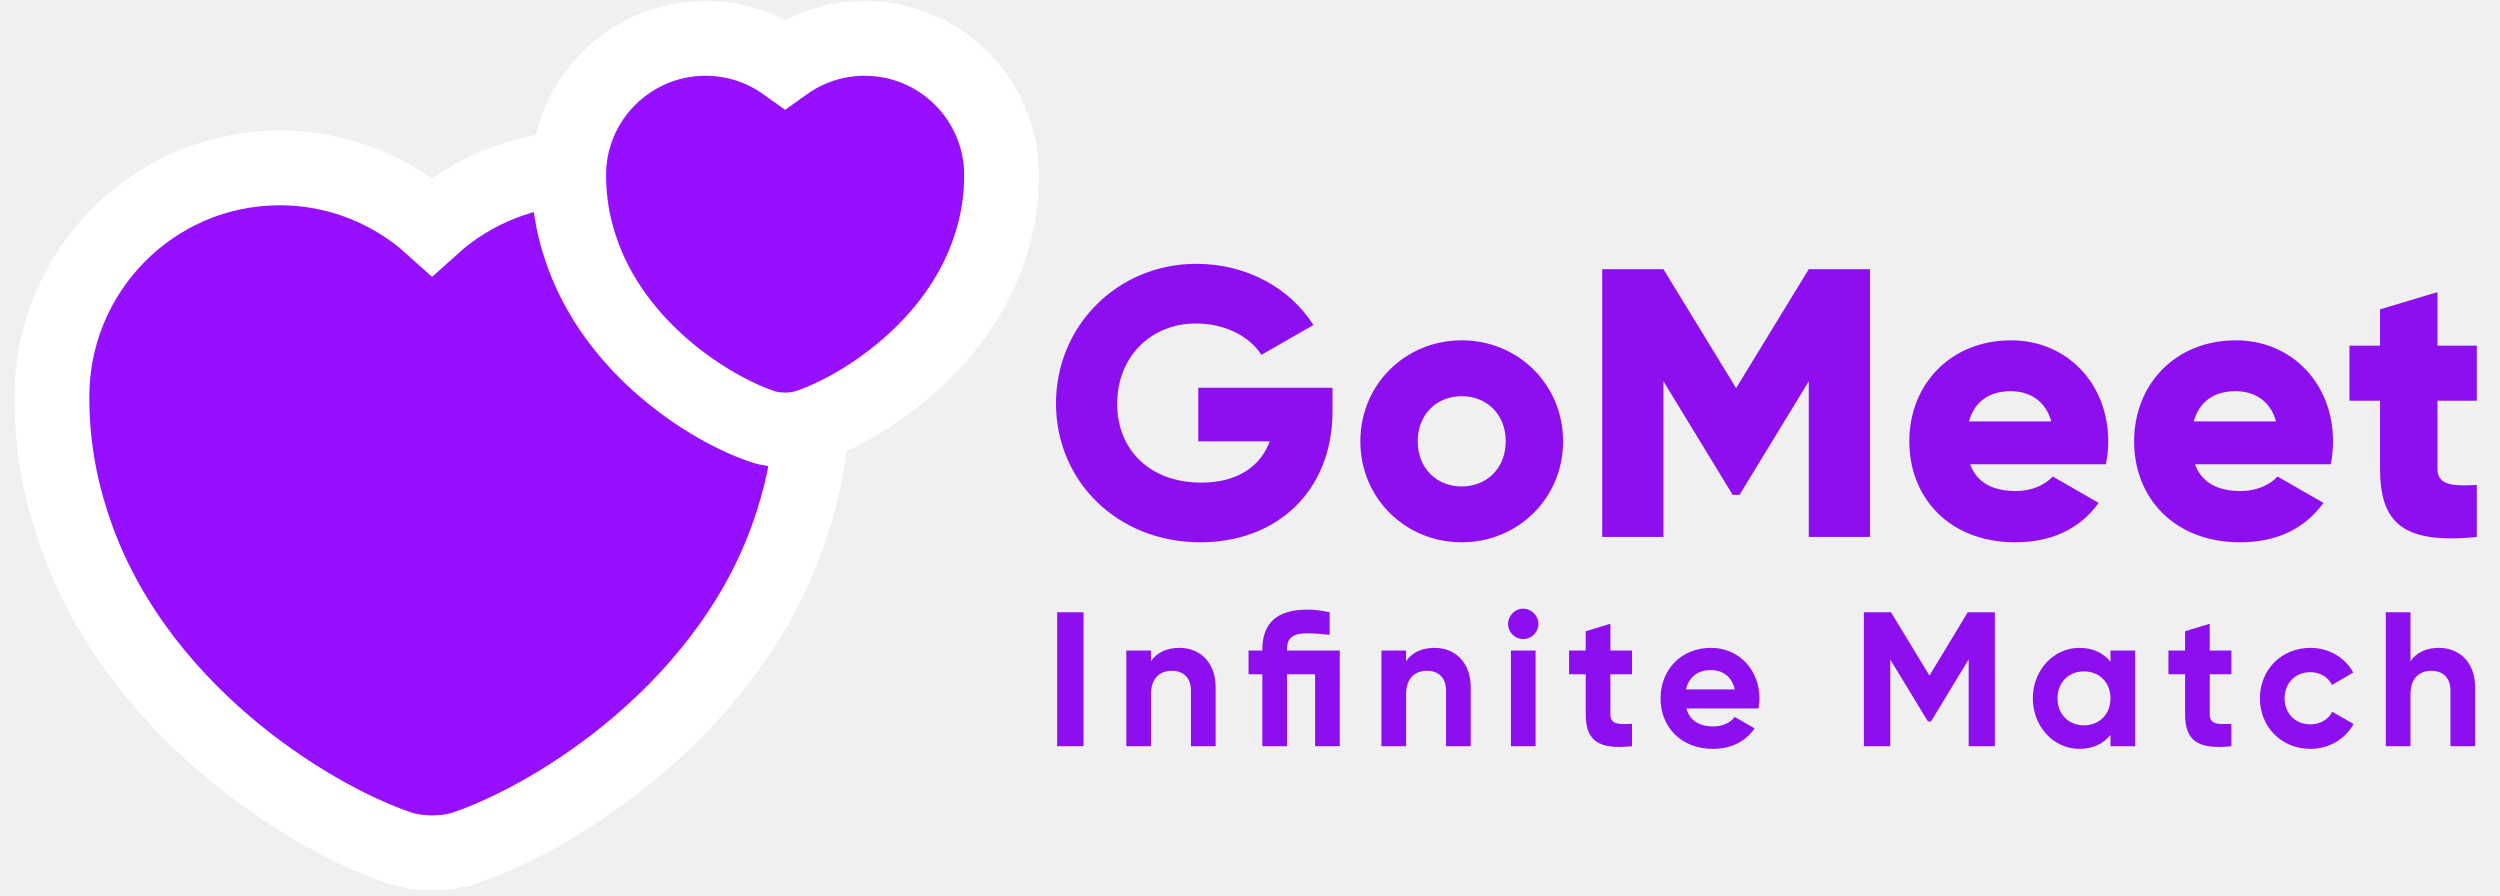
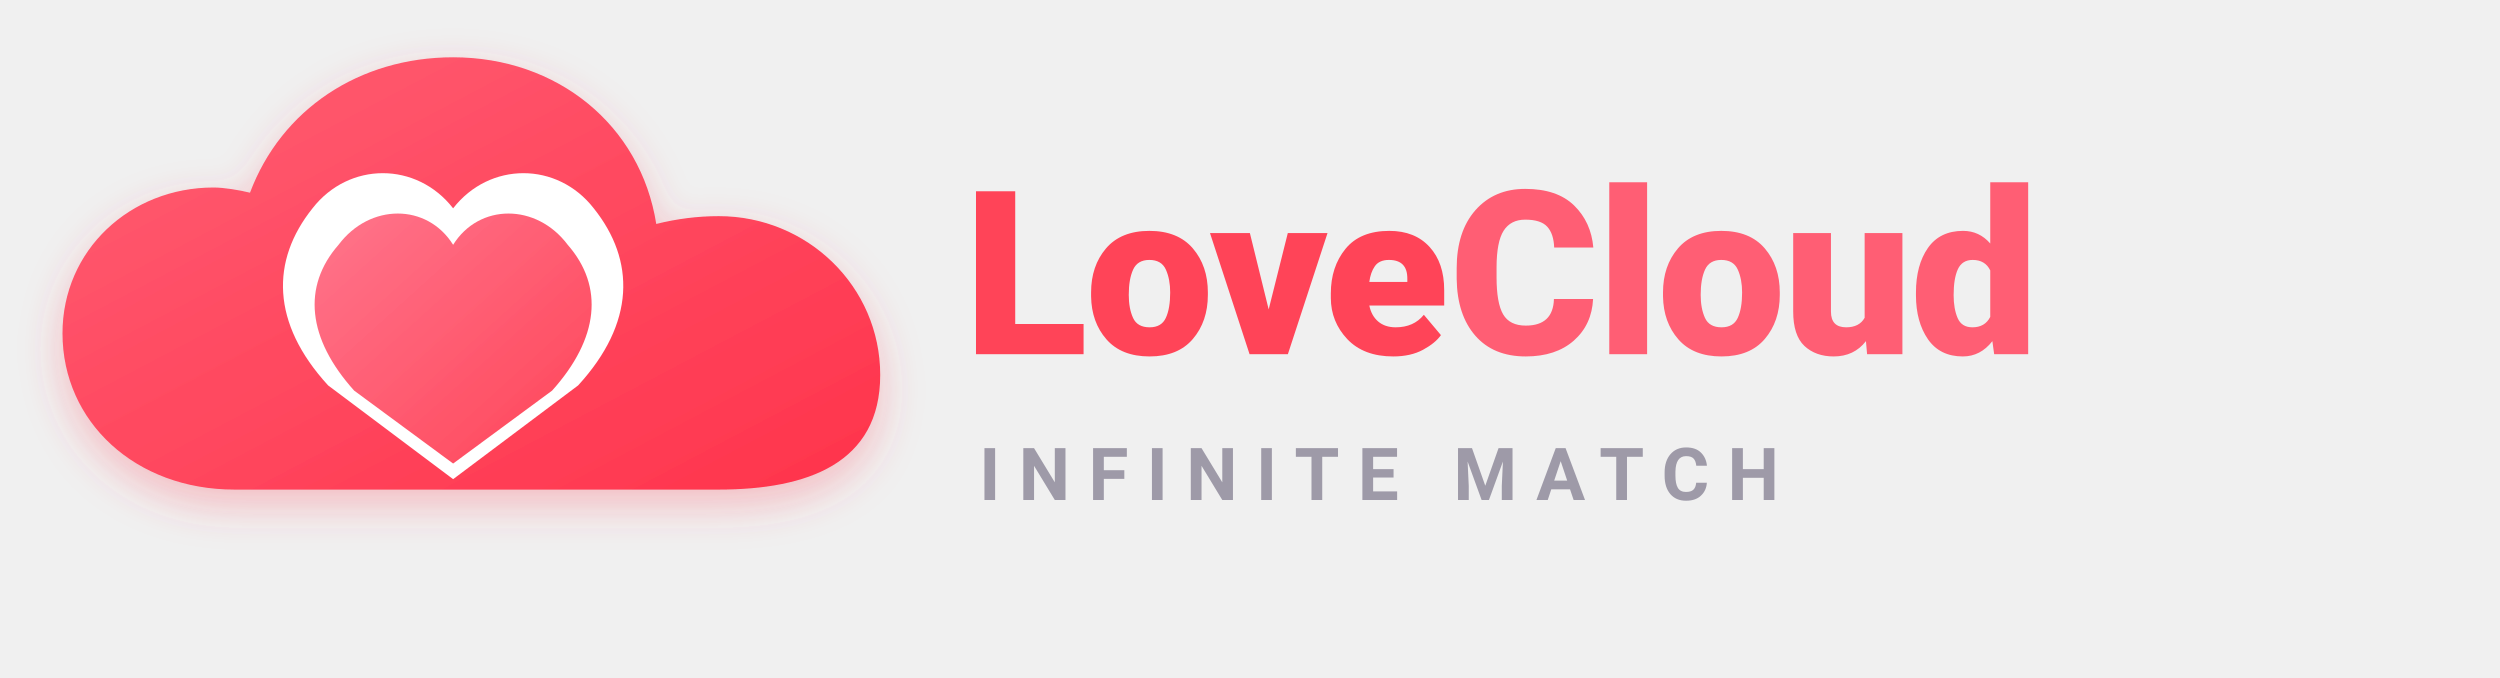
- <svg xmlns="http://www.w3.org/2000/svg" width="363" height="130" viewBox="0 0 363 130" fill="none">
-   <path d="M84.833 24.375C76.354 24.375 68.587 27.613 62.735 32.889C56.883 27.613 49.117 24.375 40.637 24.375C22.334 24.375 7.535 39.274 7.535 57.626C7.535 64.133 8.575 70.165 10.381 75.754C14.704 89.418 23.453 100.157 32.513 107.943C41.542 115.703 51.189 120.8 57.875 123.079C59.474 123.638 61.237 123.825 62.735 123.825C64.233 123.825 65.995 123.638 67.594 123.08C74.281 120.8 83.928 115.703 92.957 107.943C102.017 100.157 110.766 89.418 115.089 75.754C116.895 70.165 117.935 64.132 117.935 57.626C117.935 39.274 103.137 24.375 84.833 24.375Z" fill="#9610FF" stroke="white" stroke-width="10.859" />
-   <path d="M125.544 5.571C121.247 5.571 117.255 6.947 114 9.271C110.745 6.947 106.753 5.571 102.456 5.571C91.481 5.571 82.57 14.456 82.57 25.446C82.57 29.109 83.16 32.512 84.183 35.663C86.632 43.35 91.554 49.308 96.534 53.563C101.484 57.791 106.804 60.606 110.622 61.902C111.813 62.314 113.038 62.429 114 62.429C114.962 62.429 116.187 62.314 117.377 61.902C121.196 60.606 126.516 57.791 131.466 53.563C136.446 49.308 141.368 43.35 143.817 35.663C144.84 32.512 145.429 29.109 145.429 25.446C145.429 14.456 136.519 5.571 125.544 5.571Z" fill="#9610FF" stroke="white" stroke-width="10.859" />
-   <path d="M153.499 88.904H157.331V108.344H153.499V88.904ZM171.26 94.07C174.204 94.07 176.509 96.125 176.509 99.818V108.344H172.926V100.263C172.926 98.374 171.788 97.402 170.177 97.402C168.427 97.402 167.122 98.43 167.122 100.846V108.344H163.54V94.459H167.122V96.014C167.955 94.764 169.399 94.07 171.26 94.07ZM194.536 94.459V108.344H190.953V97.902H186.871V108.344H183.289V97.902H181.289V94.459H183.289V94.32C183.289 90.487 185.399 88.516 189.815 88.516C190.87 88.516 191.925 88.654 193.064 88.904V92.181C191.898 92.043 190.815 91.959 189.815 91.959C187.954 91.959 186.871 92.431 186.871 94.32V94.459H194.536ZM208.3 94.07C211.244 94.07 213.549 96.125 213.549 99.818V108.344H209.966V100.263C209.966 98.374 208.828 97.402 207.217 97.402C205.467 97.402 204.162 98.43 204.162 100.846V108.344H200.58V94.459H204.162V96.014C204.995 94.764 206.439 94.07 208.3 94.07ZM221.162 92.792C219.968 92.792 218.968 91.793 218.968 90.598C218.968 89.404 219.968 88.377 221.162 88.377C222.384 88.377 223.383 89.404 223.383 90.598C223.383 91.793 222.384 92.792 221.162 92.792ZM219.385 108.344V94.459H222.967V108.344H219.385ZM236.965 97.902H233.827V103.678C233.827 105.178 234.91 105.206 236.965 105.095V108.344C231.939 108.899 230.245 107.427 230.245 103.678V97.902H227.829V94.459H230.245V91.654L233.827 90.571V94.459H236.965V97.902ZM244.861 102.873C245.361 104.706 246.888 105.483 248.777 105.483C250.165 105.483 251.276 104.9 251.887 104.095L254.775 105.761C253.47 107.649 251.387 108.733 248.721 108.733C244.056 108.733 241.112 105.539 241.112 101.401C241.112 97.263 244.084 94.07 248.444 94.07C252.554 94.07 255.469 97.319 255.469 101.401C255.469 101.929 255.414 102.401 255.331 102.873H244.861ZM244.806 100.096H251.887C251.443 98.096 249.943 97.291 248.444 97.291C246.527 97.291 245.222 98.319 244.806 100.096ZM289.656 88.904V108.344H285.852V95.736L280.381 104.761H279.937L274.466 95.764V108.344H270.634V88.904H274.577L280.159 98.096L285.713 88.904H289.656ZM306.442 94.459H310.024V108.344H306.442V106.705C305.442 107.955 303.942 108.733 301.915 108.733C298.222 108.733 295.167 105.539 295.167 101.401C295.167 97.263 298.222 94.07 301.915 94.07C303.942 94.07 305.442 94.847 306.442 96.097V94.459ZM302.582 105.317C304.803 105.317 306.442 103.734 306.442 101.401C306.442 99.068 304.803 97.486 302.582 97.486C300.388 97.486 298.749 99.068 298.749 101.401C298.749 103.734 300.388 105.317 302.582 105.317ZM323.992 97.902H320.854V103.678C320.854 105.178 321.937 105.206 323.992 105.095V108.344C318.966 108.899 317.272 107.427 317.272 103.678V97.902H314.856V94.459H317.272V91.654L320.854 90.571V94.459H323.992V97.902ZM335.47 108.733C331.249 108.733 328.139 105.539 328.139 101.401C328.139 97.263 331.249 94.07 335.47 94.07C338.192 94.07 340.552 95.514 341.691 97.652L338.608 99.457C338.053 98.319 336.859 97.597 335.443 97.597C333.304 97.597 331.721 99.18 331.721 101.401C331.721 103.595 333.304 105.178 335.443 105.178C336.887 105.178 338.081 104.484 338.636 103.345L341.747 105.122C340.552 107.288 338.192 108.733 335.47 108.733ZM354.138 94.07C357.082 94.07 359.387 96.125 359.387 99.818V108.344H355.805V100.263C355.805 98.374 354.666 97.402 353.055 97.402C351.306 97.402 350.001 98.43 350.001 100.846V108.344H346.418V88.904H350.001V96.014C350.834 94.764 352.278 94.07 354.138 94.07Z" fill="#8D0FF0" />
-   <path d="M193.484 56.302V59.634C193.484 71.52 185.209 78.74 174.323 78.74C162.104 78.74 153.328 69.743 153.328 58.579C153.328 47.304 162.27 38.307 173.712 38.307C181.154 38.307 187.43 41.972 190.707 47.193L183.154 51.525C181.543 48.971 178.044 46.971 173.656 46.971C167.102 46.971 162.215 51.803 162.215 58.635C162.215 65.244 166.88 70.076 174.434 70.076C179.599 70.076 182.987 67.799 184.376 64.078H173.989V56.302H193.484ZM212.241 78.74C204.076 78.74 197.522 72.353 197.522 64.078C197.522 55.802 204.076 49.415 212.241 49.415C220.405 49.415 226.959 55.802 226.959 64.078C226.959 72.353 220.405 78.74 212.241 78.74ZM212.241 70.632C215.851 70.632 218.628 68.021 218.628 64.078C218.628 60.134 215.851 57.524 212.241 57.524C208.631 57.524 205.853 60.134 205.853 64.078C205.853 68.021 208.631 70.632 212.241 70.632ZM271.522 39.084V77.963H262.635V55.358L252.583 71.853H251.583L241.53 55.358V77.963H232.643V39.084H241.53L252.083 56.357L262.635 39.084H271.522ZM286.063 67.41C287.119 70.298 289.673 71.298 292.728 71.298C295.005 71.298 296.949 70.409 298.06 69.187L304.725 73.02C302.004 76.796 297.894 78.74 292.617 78.74C283.12 78.74 277.232 72.353 277.232 64.078C277.232 55.802 283.231 49.415 292.006 49.415C300.115 49.415 306.114 55.691 306.114 64.078C306.114 65.244 306.003 66.355 305.78 67.41H286.063ZM285.897 61.19H297.838C296.949 57.968 294.45 56.802 291.951 56.802C288.785 56.802 286.674 58.357 285.897 61.19ZM318.705 67.41C319.76 70.298 322.315 71.298 325.369 71.298C327.647 71.298 329.591 70.409 330.701 69.187L337.366 73.02C334.645 76.796 330.535 78.74 325.258 78.74C315.761 78.74 309.873 72.353 309.873 64.078C309.873 55.802 315.872 49.415 324.647 49.415C332.756 49.415 338.755 55.691 338.755 64.078C338.755 65.244 338.644 66.355 338.422 67.41H318.705ZM318.538 61.19H330.479C329.591 57.968 327.091 56.802 324.592 56.802C321.426 56.802 319.315 58.357 318.538 61.19ZM359.634 58.19H353.914V68.021C353.914 70.409 355.969 70.632 359.634 70.409V77.963C348.748 79.074 345.582 75.797 345.582 68.021V58.19H341.139V50.192H345.582V44.916L353.914 42.417V50.192H359.634V58.19Z" fill="#8D0FF0" />
+ <svg xmlns="http://www.w3.org/2000/svg" width="480" height="130" viewBox="0 0 480 130" fill="none">
+   <defs>
+     <linearGradient id="cloudGrad" x1="0%" y1="0%" x2="100%" y2="100%">
+       <stop offset="0%" stop-color="#FF5E74" />
+       <stop offset="100%" stop-color="#FF334B" />
+     </linearGradient>
+     <linearGradient id="heartGrad" x1="0%" y1="0%" x2="100%" y2="100%">
+       <stop offset="0%" stop-color="#FF758C" />
+       <stop offset="100%" stop-color="#FF4458" />
+     </linearGradient>
+     <filter id="glow" x="-20%" y="-20%" width="140%" height="140%">
+       <feDropShadow dx="0" dy="3" stdDeviation="4" flood-color="#FF4458" flood-opacity="0.30" />
+     </filter>
+   </defs>
+   <g filter="url(#glow)">
+     <path d="M45 94 C26 94 12 81 12 64 C12 48 25 36 41 36 C43 36 46 36.5 48 37 C54 21 69 11 87 11 C107 11 123 24 126 43 C130 42 134 41.5 138 41.5 C155 41.5 169 55 169 72 C169 89 155 94 138 94 Z" fill="url(#cloudGrad)" />
+     <path d="M87 40 C80 31 67 31 60 40 C52 50 52 62 63 74 L87 92 L111 74 C122 62 122 50 114 40 C107 31 94 31 87 40 Z" fill="#FFFFFF" />
+     <path d="M87 47 C82 39 71 39 65 47 C58 55 59 65 68 75 L87 89 L106 75 C115 65 116 55 109 47 C103 39 92 39 87 47 Z" fill="url(#heartGrad)" />
+   </g>
+   <text x="185" y="68" font-family="-apple-system, BlinkMacSystemFont, 'Segoe UI', Roboto, 'Helvetica Neue', Arial, sans-serif" font-size="44" font-weight="900" fill="#FF4458" letter-spacing="-0.5">Love<tspan font-weight="800" fill="#FF5E74">Cloud</tspan>
+   </text>
+   <text x="188" y="96" font-family="-apple-system, BlinkMacSystemFont, 'Segoe UI', Roboto, 'Helvetica Neue', Arial, sans-serif" font-size="14" font-weight="700" fill="#9E9AA8" letter-spacing="3.5">INFINITE MATCH</text>
</svg>
